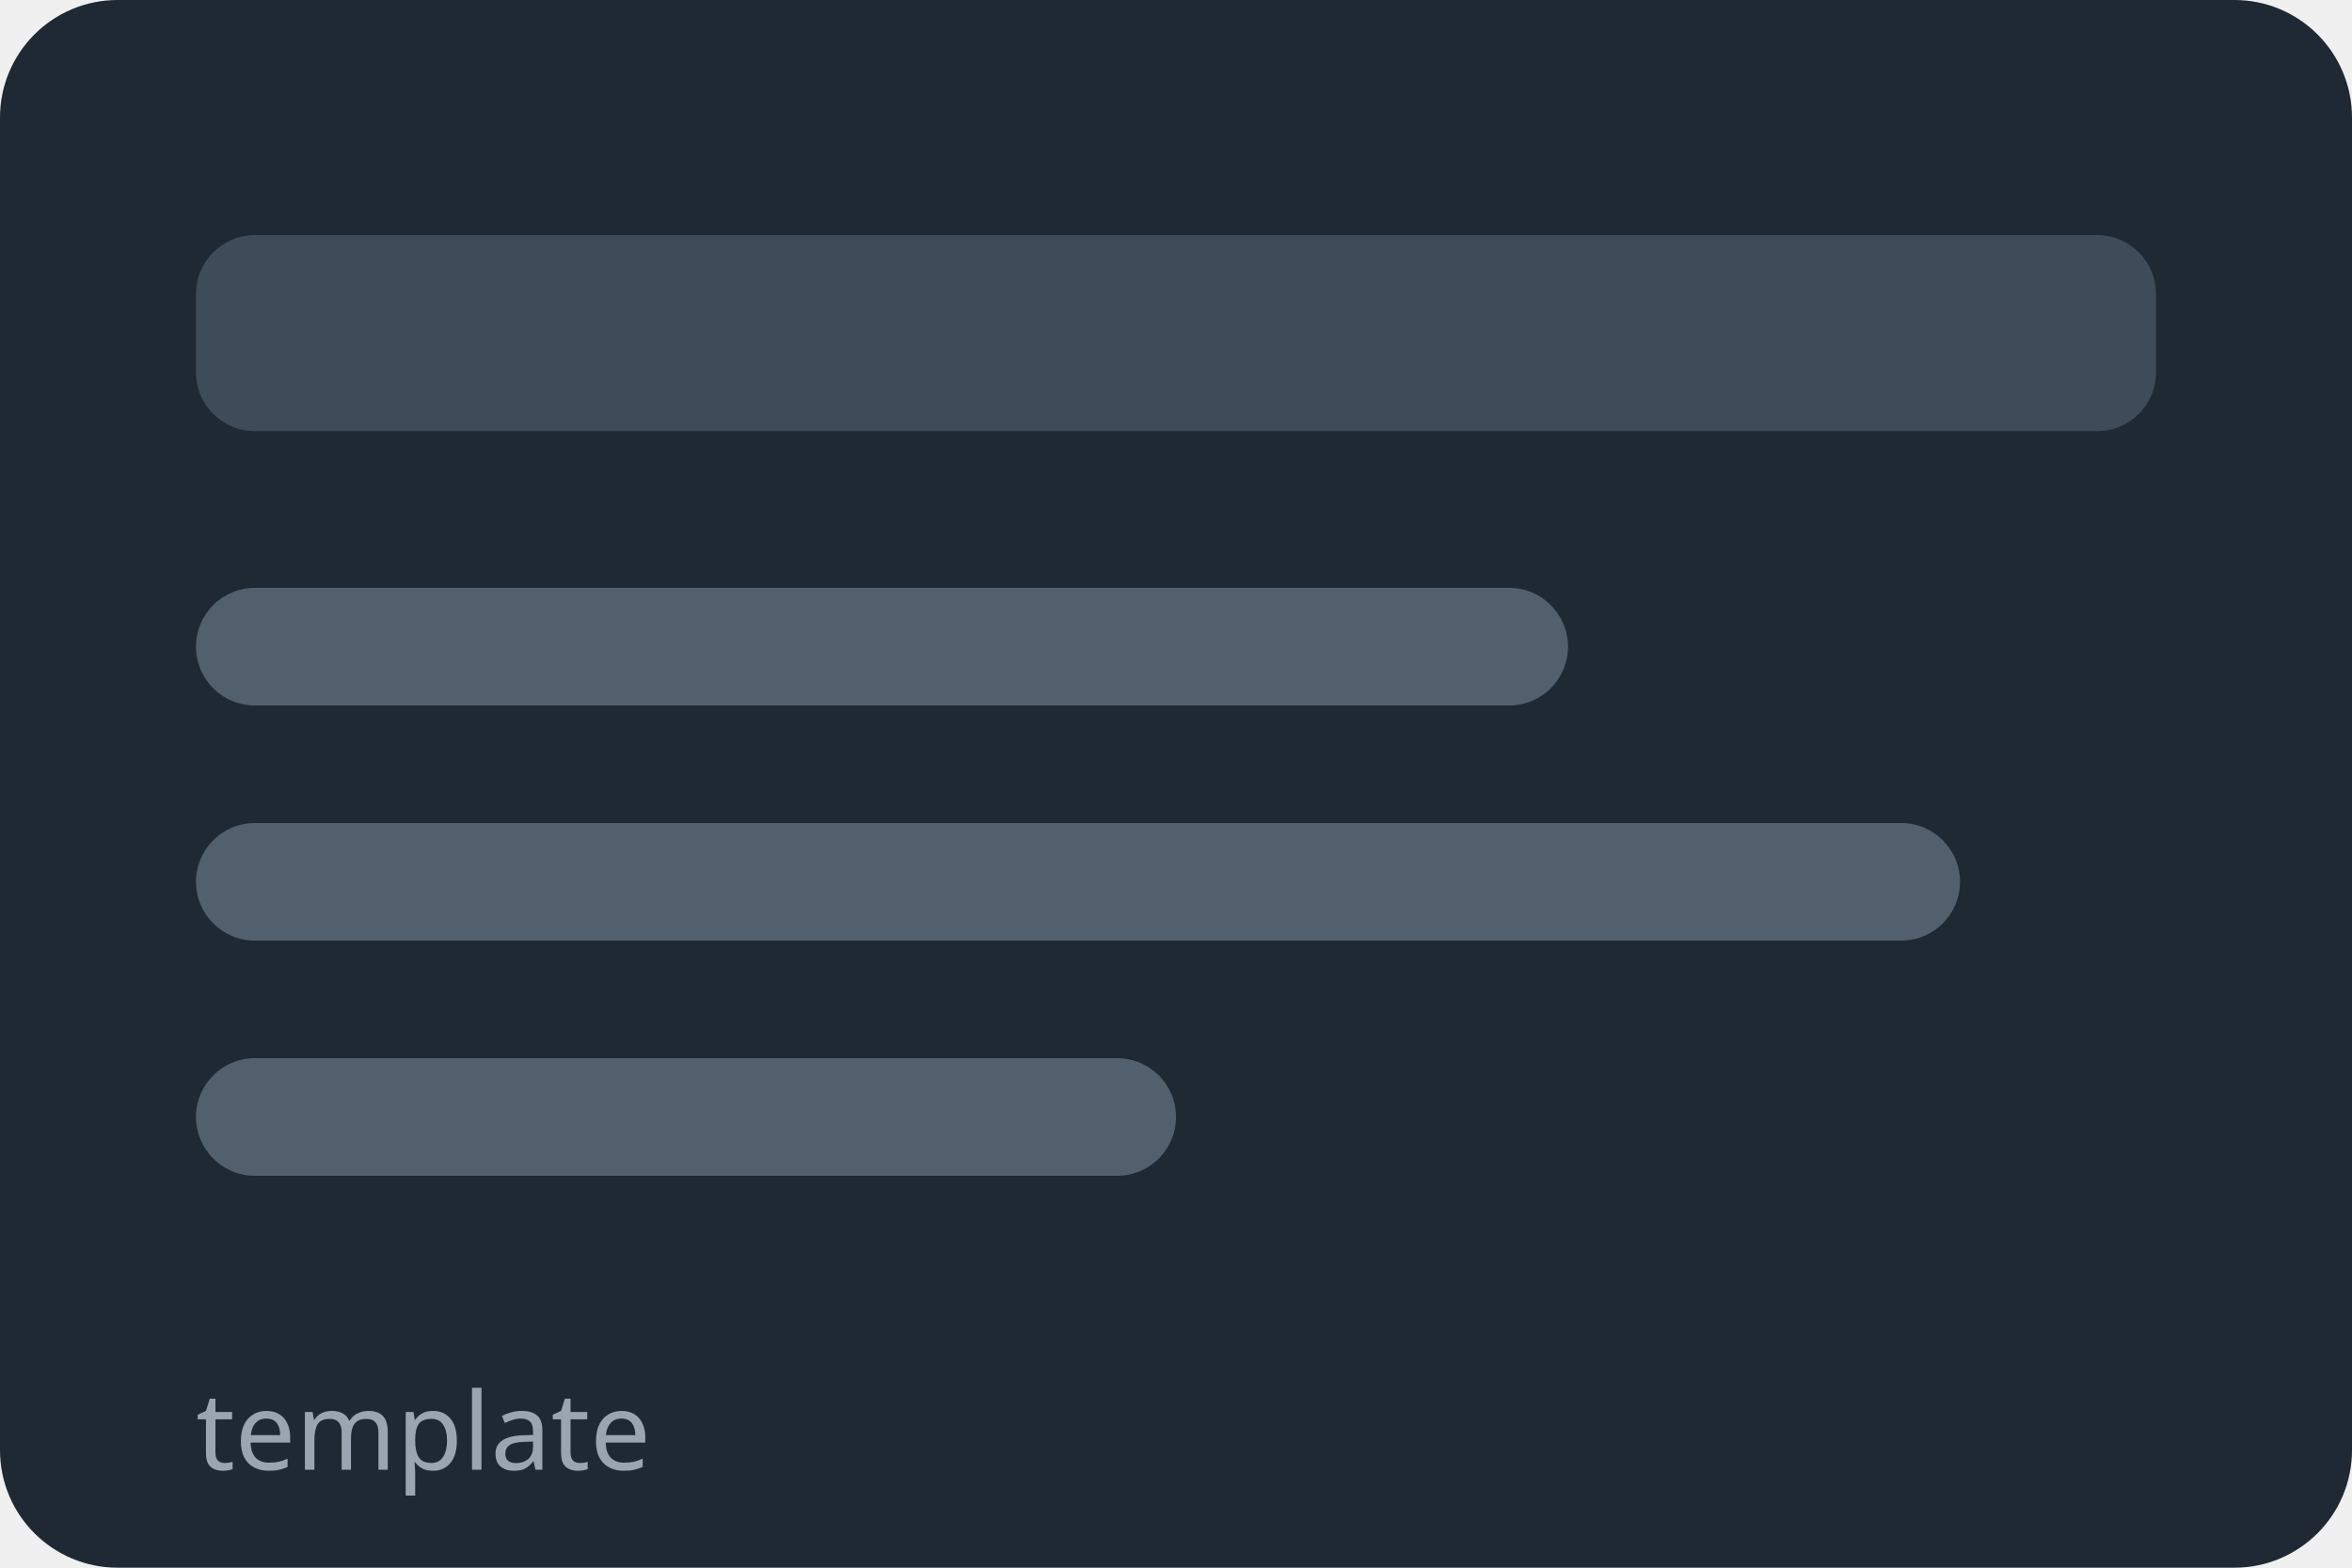
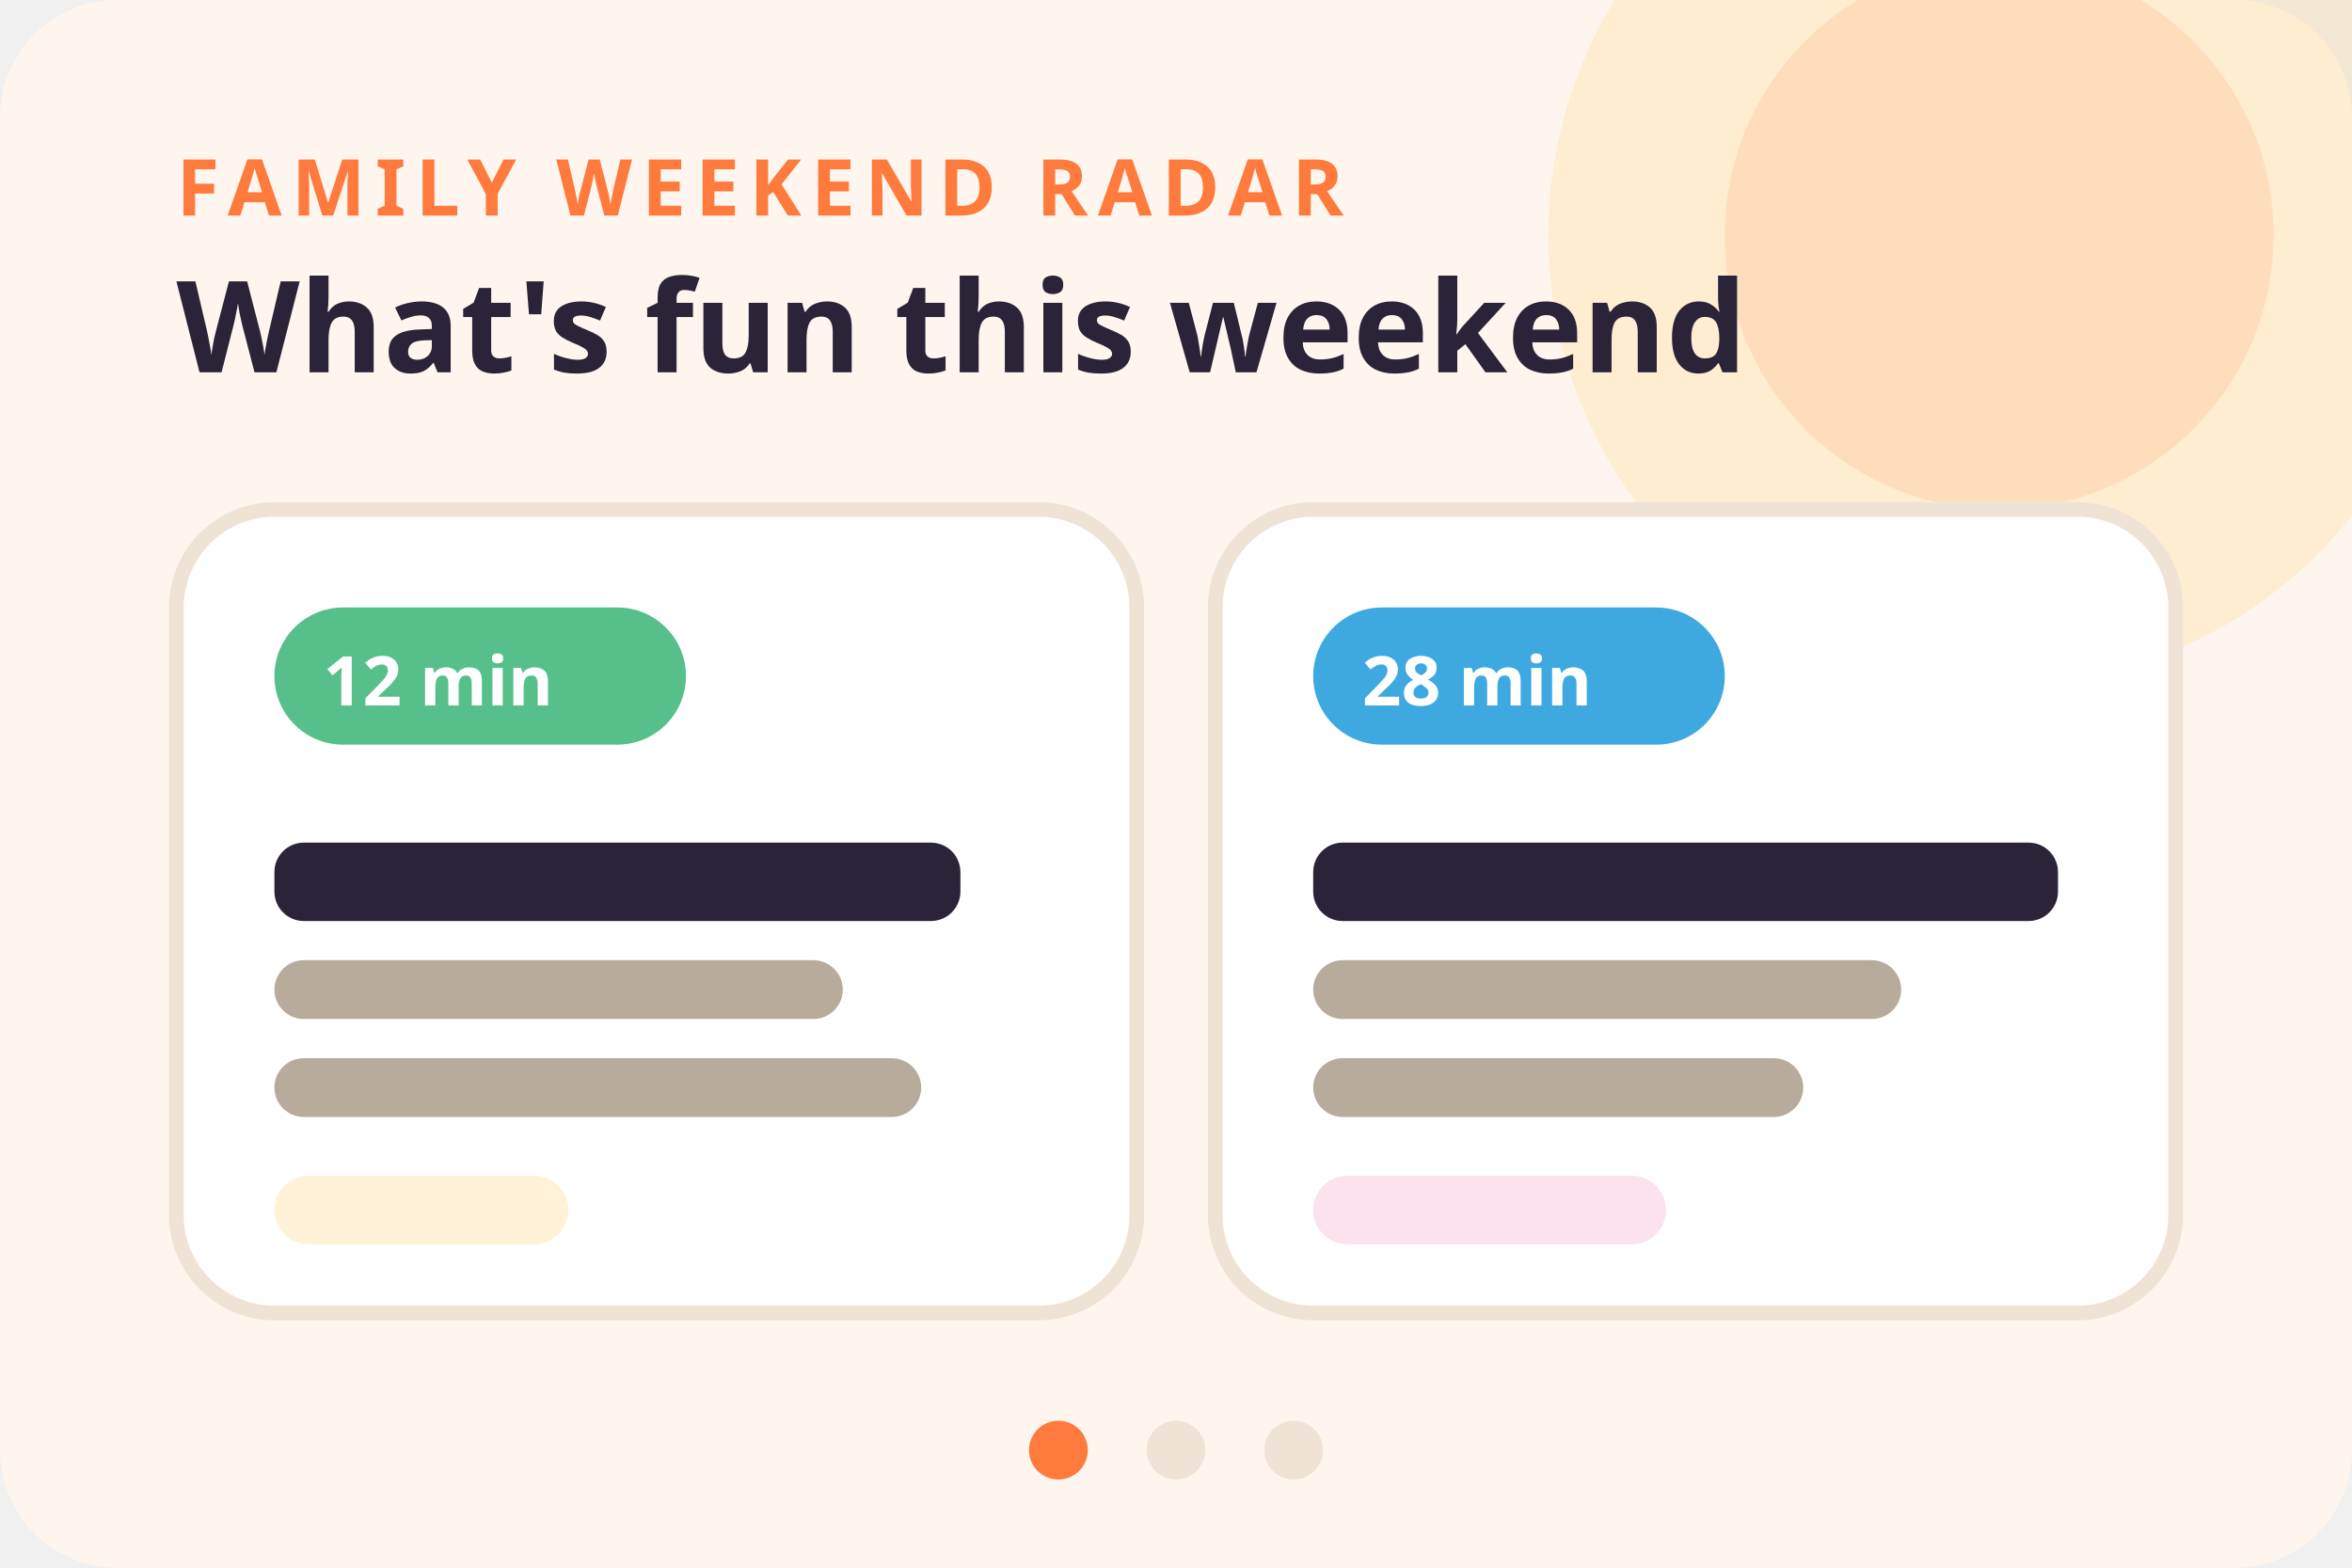
<svg xmlns="http://www.w3.org/2000/svg" viewBox="0 0 240 160" role="img" aria-label="Family Weekend Radar">
-   <rect width="240" height="160" rx="12" fill="#1f2933" />
-   <rect x="20" y="24" width="200" height="20" rx="6" fill="#3e4c59" />
-   <rect x="20" y="60" width="140" height="12" rx="6" fill="#52606d" />
-   <rect x="20" y="84" width="180" height="12" rx="6" fill="#52606d" />
-   <rect x="20" y="108" width="100" height="12" rx="6" fill="#52606d" />
-   <text x="20" y="150" font-family="sans-serif" font-size="11" fill="#9aa5b1">template</text>
+   <rect width="240" height="160" rx="12" fill="#fef6ee" />
+   <circle cx="204" cy="24" r="46" fill="#ffc24b" opacity="0.18" />
+   <circle cx="204" cy="24" r="28" fill="#ff7a3d" opacity="0.14" />
+   <text x="18" y="22" font-family="sans-serif" font-size="8" font-weight="700" letter-spacing="1" fill="#ff7a3d">FAMILY WEEKEND RADAR</text>
+   <text x="18" y="38" font-family="sans-serif" font-size="13" font-weight="700" fill="#2b2438">What's fun this weekend</text>
+   <rect x="18" y="52" width="98" height="82" rx="10" fill="#ffffff" stroke="#efe3d6" stroke-width="1.5" />
+   <rect x="28" y="62" width="42" height="14" rx="7" fill="#57c08a" />
+   <text x="33" y="72" font-family="sans-serif" font-size="7" font-weight="700" fill="#ffffff">12 min</text>
+   <rect x="28" y="86" width="70" height="8" rx="3" fill="#2b2438" />
+   <rect x="28" y="98" width="58" height="6" rx="3" fill="#b7ab9c" />
+   <rect x="28" y="108" width="66" height="6" rx="3" fill="#b7ab9c" />
+   <rect x="28" y="120" width="30" height="7" rx="3.5" fill="#fff2d6" />
+   <rect x="124" y="52" width="98" height="82" rx="10" fill="#ffffff" stroke="#efe3d6" stroke-width="1.5" />
+   <rect x="134" y="62" width="42" height="14" rx="7" fill="#3da9e0" />
+   <text x="139" y="72" font-family="sans-serif" font-size="7" font-weight="700" fill="#ffffff">28 min</text>
+   <rect x="134" y="86" width="76" height="8" rx="3" fill="#2b2438" />
+   <rect x="134" y="98" width="60" height="6" rx="3" fill="#b7ab9c" />
+   <rect x="134" y="108" width="50" height="6" rx="3" fill="#b7ab9c" />
+   <rect x="134" y="120" width="36" height="7" rx="3.5" fill="#e85d9c" opacity="0.18" />
+   <circle cx="108" cy="148" r="3" fill="#ff7a3d" />
+   <circle cx="120" cy="148" r="3" fill="#efe3d6" />
+   <circle cx="132" cy="148" r="3" fill="#efe3d6" />
</svg>
